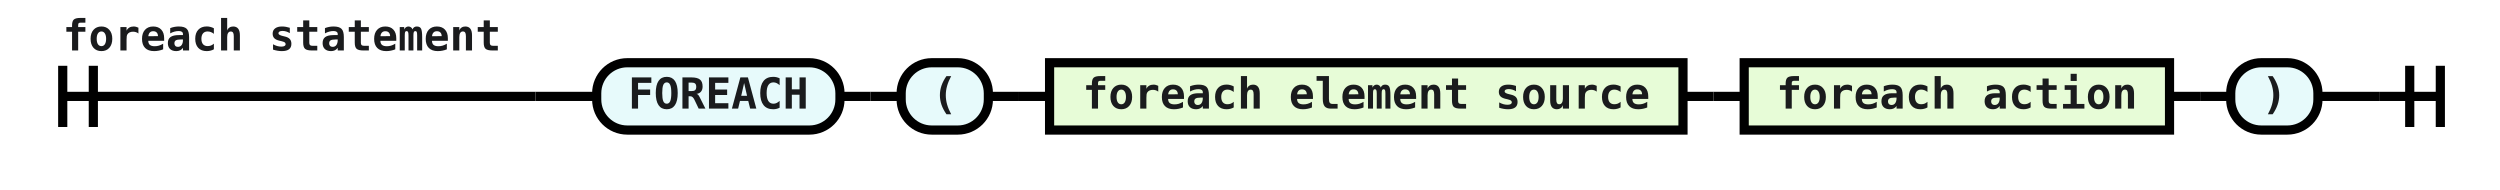
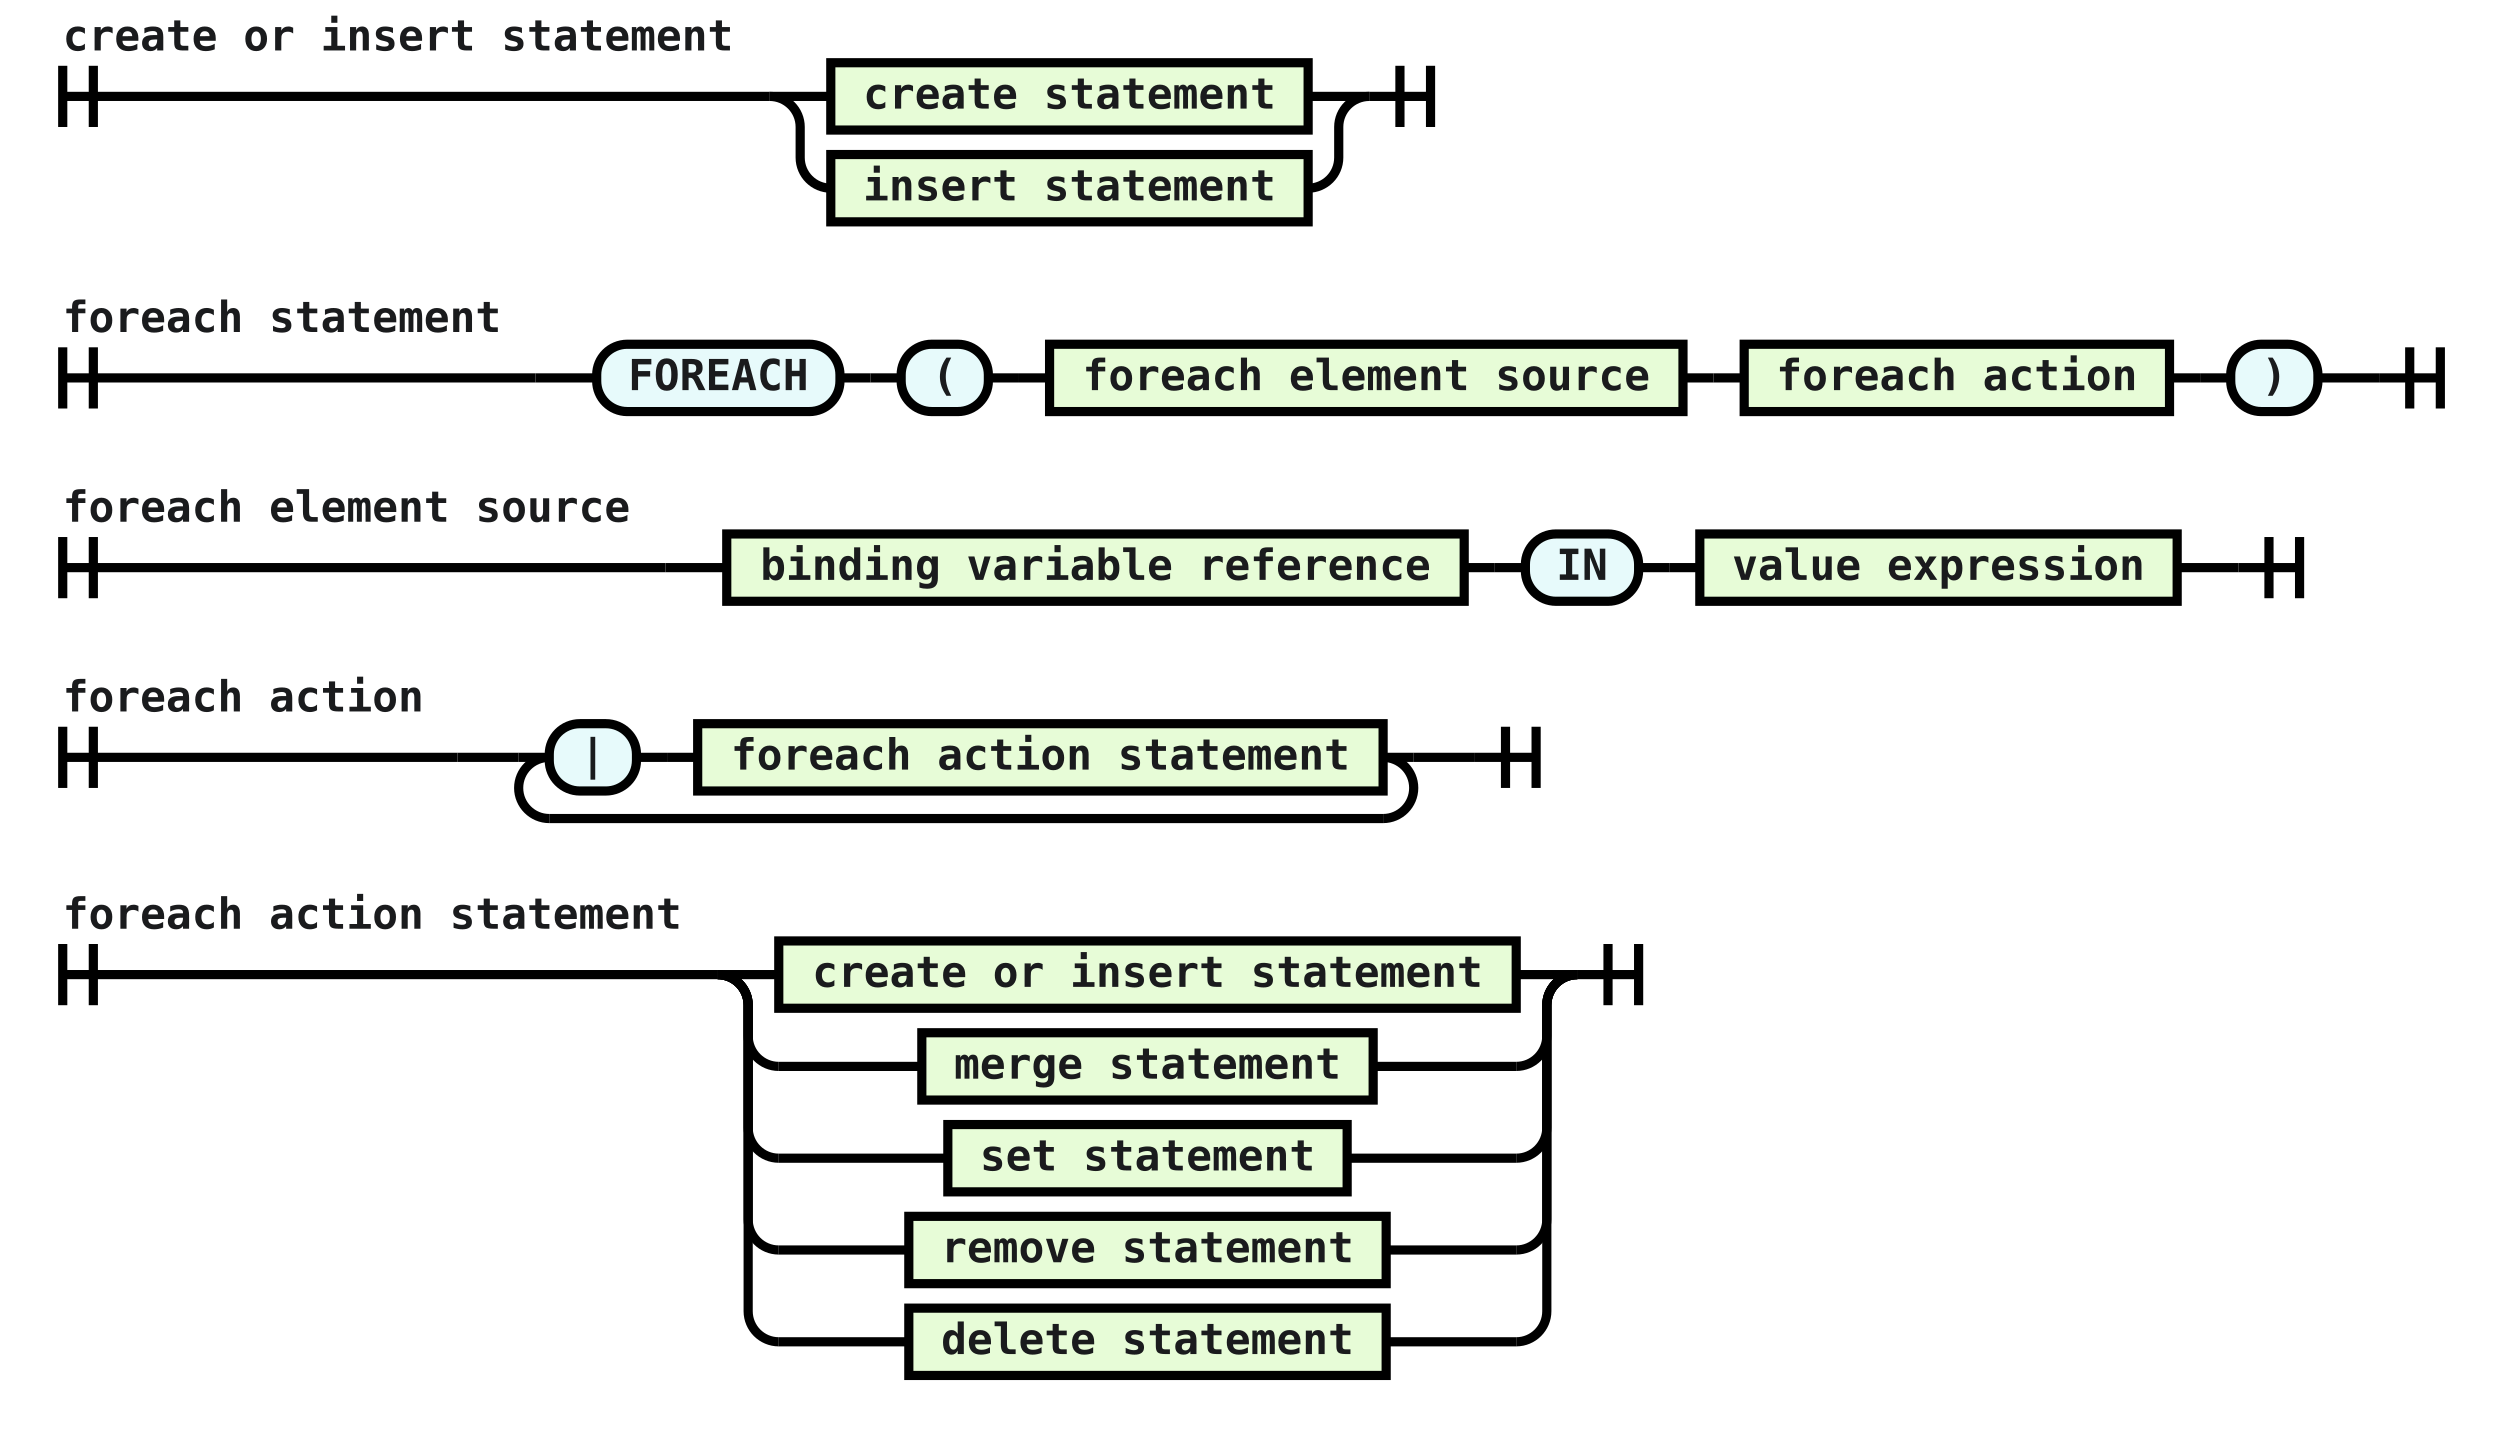
- <svg xmlns="http://www.w3.org/2000/svg" class="railroad-diagram" viewBox="0 0 817.0 62.0" width="817.0" height="62.0">
+ <svg xmlns="http://www.w3.org/2000/svg" class="railroad-diagram" viewBox="0 0 817.0 469.0" width="817.0" height="469.0">
  <g transform="translate(0, 0)">
+     <g transform="translate(.5 .5)">
+       <g>
+         <path d="M20 21v20m10 -20v20m-10 -10h231.0" />
+         <text style="text-anchor:start" x="20" y="16">create or insert statement</text>
+       </g>
+       <g>
+         <path d="M251.0 31h0.0" />
+         <path d="M447.0 31h0.0" />
+         <path d="M251.0 31h20" />
+         <g>
+           <path d="M271.0 31h0.0" />
+           <path d="M427.0 31h0.0" />
+           <g class="non-terminal ">
+             <path d="M271.0 31h0.0" />
+             <path d="M427.0 31h0.0" />
+             <rect height="22" width="156" x="271" y="20" />
+             <text x="349" y="35">create statement</text>
+           </g>
+         </g>
+         <path d="M427.0 31h20" />
+         <path d="M251.0 31a10 10 0 0 1 10 10v10a10 10 0 0 0 10 10" />
+         <g>
+           <path d="M271.0 61h0.0" />
+           <path d="M427.0 61h0.0" />
+           <g class="non-terminal ">
+             <path d="M271.0 61h0.0" />
+             <path d="M427.0 61h0.0" />
+             <rect height="22" width="156" x="271" y="50" />
+             <text x="349" y="65">insert statement</text>
+           </g>
+         </g>
+         <path d="M427.0 61a10 10 0 0 0 10 -10v-10a10 10 0 0 1 10 -10" />
+       </g>
+       <path d="M 447.0 31 h 20 m -10 -10 v 20 m 10 -20 v 20" />
+     </g>
+   </g>
+   <g transform="translate(0, 92.0)">
    <g transform="translate(.5 .5)">
      <g>
        <path d="M20 21v20m10 -20v20m-10 -10h154.5" />
        <text style="text-anchor:start" x="20" y="16">foreach statement</text>
      </g>
      <g>
        <path d="M174.5 31h0.0" />
        <path d="M777.0 31h0.0" />
        <path d="M174.5 31h20" />
        <g>
          <path d="M194.5 31h0.0" />
          <path d="M757.0 31h0.0" />
          <g class="terminal ">
            <path d="M194.5 31h0.0" />
            <path d="M274.0 31h0.0" />
            <rect height="22" rx="10" ry="10" width="79.5" x="194.5" y="20" />
            <text x="234.25" y="35">FOREACH</text>
          </g>
          <path d="M274.0 31h10" />
          <path d="M284.0 31h10" />
          <g class="terminal ">
            <path d="M294.0 31h0.0" />
            <path d="M322.5 31h0.0" />
            <rect height="22" rx="10" ry="10" width="28.5" x="294" y="20" />
            <text x="308.25" y="35">(</text>
          </g>
          <path d="M322.5 31h10" />
          <path d="M332.5 31h10" />
          <g class="non-terminal ">
            <path d="M342.5 31h0.0" />
            <path d="M549.5 31h0.0" />
            <rect height="22" width="207" x="342.5" y="20" />
            <text x="446" y="35">foreach element source</text>
          </g>
          <path d="M549.5 31h10" />
          <path d="M559.5 31h10" />
          <g class="non-terminal ">
            <path d="M569.5 31h0.0" />
            <path d="M708.5 31h0.0" />
            <rect height="22" width="139" x="569.5" y="20" />
            <text x="639" y="35">foreach action</text>
          </g>
          <path d="M708.5 31h10" />
          <path d="M718.5 31h10" />
          <g class="terminal ">
            <path d="M728.5 31h0.0" />
            <path d="M757.0 31h0.0" />
            <rect height="22" rx="10" ry="10" width="28.5" x="728.5" y="20" />
            <text x="742.75" y="35">)</text>
          </g>
        </g>
        <path d="M757.0 31h20" />
      </g>
      <path d="M 777.0 31 h 20 m -10 -10 v 20 m 10 -20 v 20" />
    </g>
  </g>
+   <g transform="translate(0, 154.0)">
+     <g transform="translate(.5 .5)">
+       <g>
+         <path d="M20 21v20m10 -20v20m-10 -10h197.0" />
+         <text style="text-anchor:start" x="20" y="16">foreach element source</text>
+       </g>
+       <g>
+         <path d="M217.0 31h0.0" />
+         <path d="M731.0 31h0.0" />
+         <path d="M217.0 31h20" />
+         <g>
+           <path d="M237.0 31h0.0" />
+           <path d="M711.0 31h0.0" />
+           <g class="non-terminal ">
+             <path d="M237.0 31h0.0" />
+             <path d="M478.0 31h0.0" />
+             <rect height="22" width="241" x="237" y="20" />
+             <text x="357.5" y="35">binding variable reference</text>
+           </g>
+           <path d="M478.0 31h10" />
+           <path d="M488.0 31h10" />
+           <g class="terminal ">
+             <path d="M498.0 31h0.0" />
+             <path d="M535.0 31h0.0" />
+             <rect height="22" rx="10" ry="10" width="37" x="498" y="20" />
+             <text x="516.5" y="35">IN</text>
+           </g>
+           <path d="M535.0 31h10" />
+           <path d="M545.0 31h10" />
+           <g class="non-terminal ">
+             <path d="M555.0 31h0.0" />
+             <path d="M711.0 31h0.0" />
+             <rect height="22" width="156" x="555" y="20" />
+             <text x="633" y="35">value expression</text>
+           </g>
+         </g>
+         <path d="M711.0 31h20" />
+       </g>
+       <path d="M 731.0 31 h 20 m -10 -10 v 20 m 10 -20 v 20" />
+     </g>
+   </g>
+   <g transform="translate(0, 216.0)">
+     <g transform="translate(.5 .5)">
+       <g>
+         <path d="M20 21v20m10 -20v20m-10 -10h129.0" />
+         <text style="text-anchor:start" x="20" y="16">foreach action</text>
+       </g>
+       <g>
+         <path d="M149.0 31h0.0" />
+         <path d="M481.5 31h0.0" />
+         <path d="M149.0 31h20" />
+         <g>
+           <path d="M169.0 31h0.0" />
+           <path d="M461.5 31h0.0" />
+           <g>
+             <path d="M169.0 31h0.0" />
+             <path d="M461.5 31h0.0" />
+             <path d="M169.0 31h10" />
+             <g>
+               <path d="M179.0 31h0.0" />
+               <path d="M451.5 31h0.0" />
+               <g class="terminal ">
+                 <path d="M179.0 31h0.0" />
+                 <path d="M207.5 31h0.0" />
+                 <rect height="22" rx="10" ry="10" width="28.5" x="179" y="20" />
+                 <text x="193.25" y="35">|</text>
+               </g>
+               <path d="M207.5 31h10" />
+               <path d="M217.5 31h10" />
+               <g class="non-terminal ">
+                 <path d="M227.5 31h0.0" />
+                 <path d="M451.5 31h0.0" />
+                 <rect height="22" width="224" x="227.5" y="20" />
+                 <text x="339.5" y="35">foreach action statement</text>
+               </g>
+             </g>
+             <path d="M451.5 31h10" />
+             <path d="M179.0 31a10 10 0 0 0 -10 10v0a10 10 0 0 0 10 10" />
+             <g>
+               <path d="M179.0 51h272.5" />
+             </g>
+             <path d="M451.5 51a10 10 0 0 0 10 -10v0a10 10 0 0 0 -10 -10" />
+           </g>
+         </g>
+         <path d="M461.5 31h20" />
+       </g>
+       <path d="M 481.5 31 h 20 m -10 -10 v 20 m 10 -20 v 20" />
+     </g>
+   </g>
+   <g transform="translate(0, 287.0)">
+     <g transform="translate(.5 .5)">
+       <g>
+         <path d="M20 21v20m10 -20v20m-10 -10h214.0" />
+         <text style="text-anchor:start" x="20" y="16">foreach action statement</text>
+       </g>
+       <g>
+         <path d="M234.0 31h0.0" />
+         <path d="M515.0 31h0.0" />
+         <path d="M234.0 31h20" />
+         <g>
+           <path d="M254.0 31h0.0" />
+           <path d="M495.0 31h0.0" />
+           <g class="non-terminal ">
+             <path d="M254.0 31h0.0" />
+             <path d="M495.0 31h0.0" />
+             <rect height="22" width="241" x="254" y="20" />
+             <text x="374.5" y="35">create or insert statement</text>
+           </g>
+         </g>
+         <path d="M495.0 31h20" />
+         <path d="M234.0 31a10 10 0 0 1 10 10v10a10 10 0 0 0 10 10" />
+         <g>
+           <path d="M254.0 61h46.75" />
+           <path d="M448.25 61h46.75" />
+           <g class="non-terminal ">
+             <path d="M300.75 61h0.0" />
+             <path d="M448.25 61h0.0" />
+             <rect height="22" width="147.5" x="300.75" y="50" />
+             <text x="374.5" y="65">merge statement</text>
+           </g>
+         </g>
+         <path d="M495.0 61a10 10 0 0 0 10 -10v-10a10 10 0 0 1 10 -10" />
+         <path d="M234.0 31a10 10 0 0 1 10 10v40a10 10 0 0 0 10 10" />
+         <g>
+           <path d="M254.0 91h55.25" />
+           <path d="M439.75 91h55.25" />
+           <g class="non-terminal ">
+             <path d="M309.25 91h0.0" />
+             <path d="M439.75 91h0.0" />
+             <rect height="22" width="130.5" x="309.25" y="80" />
+             <text x="374.5" y="95">set statement</text>
+           </g>
+         </g>
+         <path d="M495.0 91a10 10 0 0 0 10 -10v-40a10 10 0 0 1 10 -10" />
+         <path d="M234.0 31a10 10 0 0 1 10 10v70a10 10 0 0 0 10 10" />
+         <g>
+           <path d="M254.0 121h42.5" />
+           <path d="M452.5 121h42.5" />
+           <g class="non-terminal ">
+             <path d="M296.5 121h0.0" />
+             <path d="M452.5 121h0.0" />
+             <rect height="22" width="156" x="296.5" y="110" />
+             <text x="374.5" y="125">remove statement</text>
+           </g>
+         </g>
+         <path d="M495.0 121a10 10 0 0 0 10 -10v-70a10 10 0 0 1 10 -10" />
+         <path d="M234.0 31a10 10 0 0 1 10 10v100a10 10 0 0 0 10 10" />
+         <g>
+           <path d="M254.0 151h42.5" />
+           <path d="M452.5 151h42.5" />
+           <g class="non-terminal ">
+             <path d="M296.5 151h0.0" />
+             <path d="M452.5 151h0.0" />
+             <rect height="22" width="156" x="296.5" y="140" />
+             <text x="374.5" y="155">delete statement</text>
+           </g>
+         </g>
+         <path d="M495.0 151a10 10 0 0 0 10 -10v-100a10 10 0 0 1 10 -10" />
+       </g>
+       <path d="M 515.0 31 h 20 m -10 -10 v 20 m 10 -20 v 20" />
+     </g>
+   </g>
  <style>
        /*  */
        svg.railroad-diagram {
    // background-color: hsl(30, 20%, 95%);
}

svg.railroad-diagram path {
    stroke-width: 3;
    stroke: black;
    fill: rgba(0, 0, 0, 0);
}

svg.railroad-diagram text {
    font:bold 14px monospace;
    text-anchor: middle;
    fill: rgba(26, 27, 29, 255);
}

svg.railroad-diagram text.label {
    text-anchor: start;
}

svg.railroad-diagram text.comment {
    font:italic 12px monospace;
}

svg.railroad-diagram rect {
    stroke-width: 3;
    stroke: black;
    // fill: hsl(120, 100%, 90%);
    fill: rgba(231, 252, 215, 255);
}

svg.railroad-diagram rect.group-box {
    stroke: gray;
    stroke-dasharray: 10 5;
    fill: none;
}

svg.railroad-diagram .terminal rect {
    fill: rgba(231, 250, 251, 255);
}

svg.railroad-diagram .terminal.it text {
    font: italic 14px monospace; 
}

        /*  */
    </style>
</svg>
